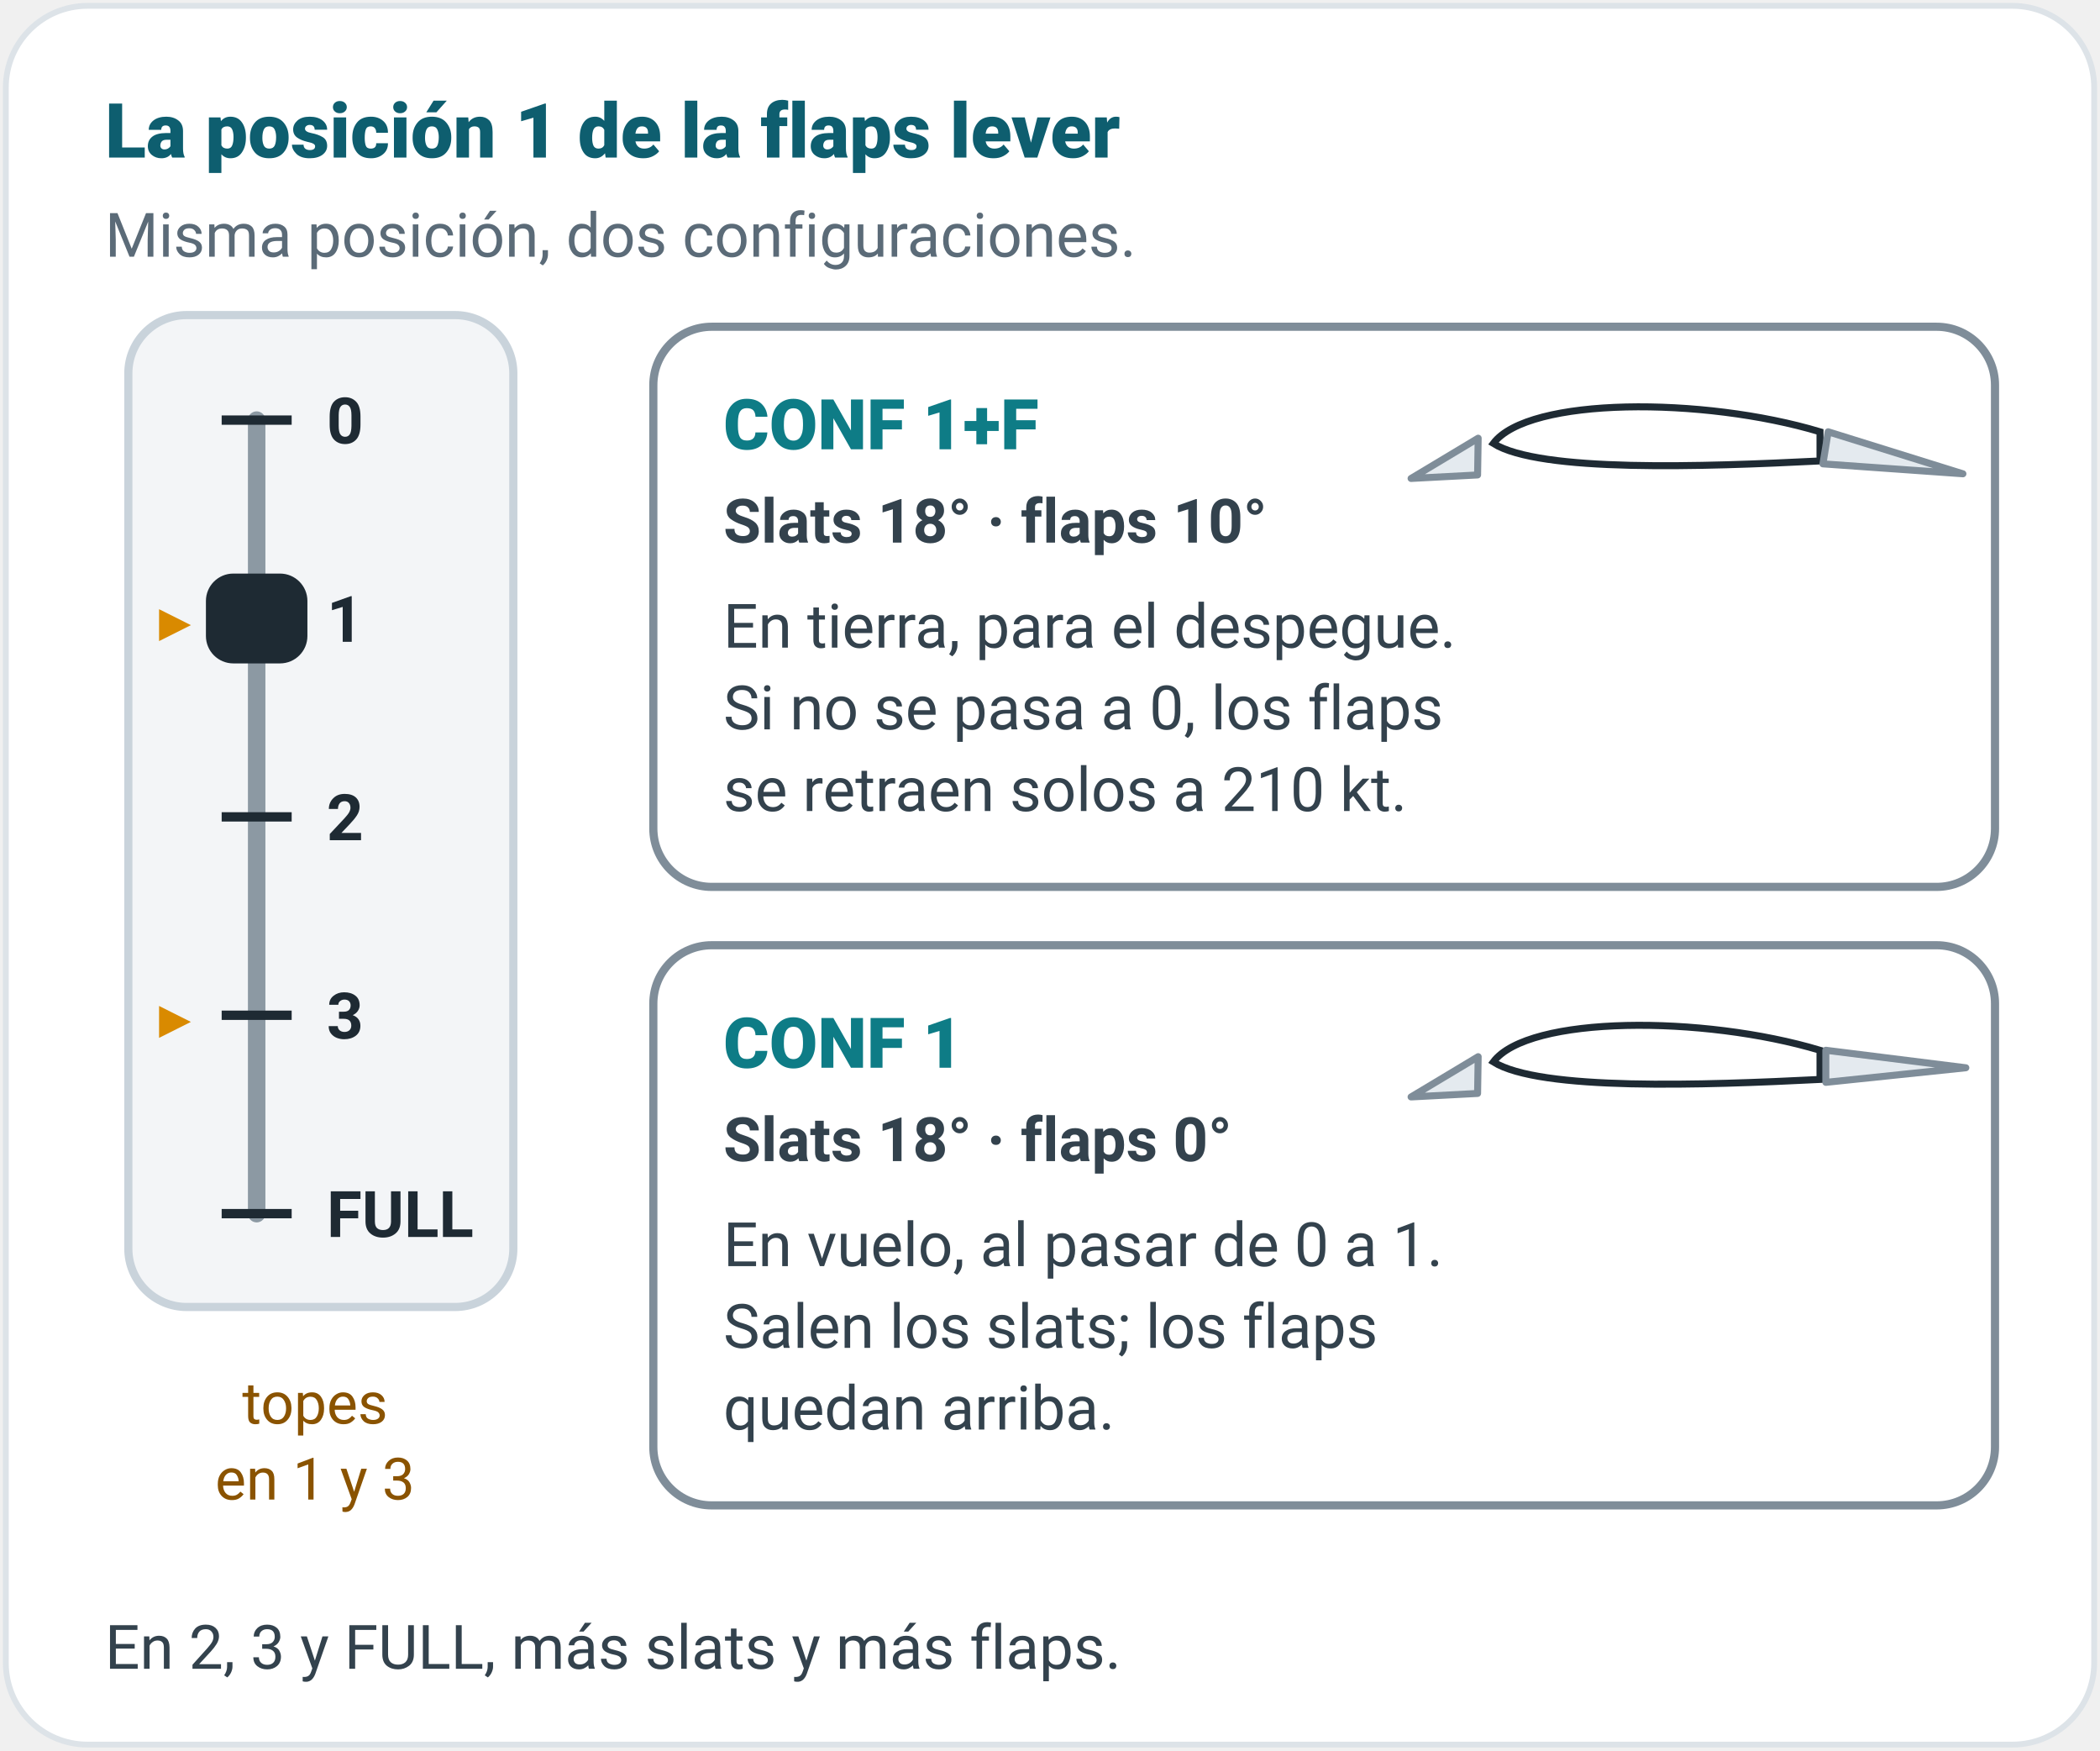
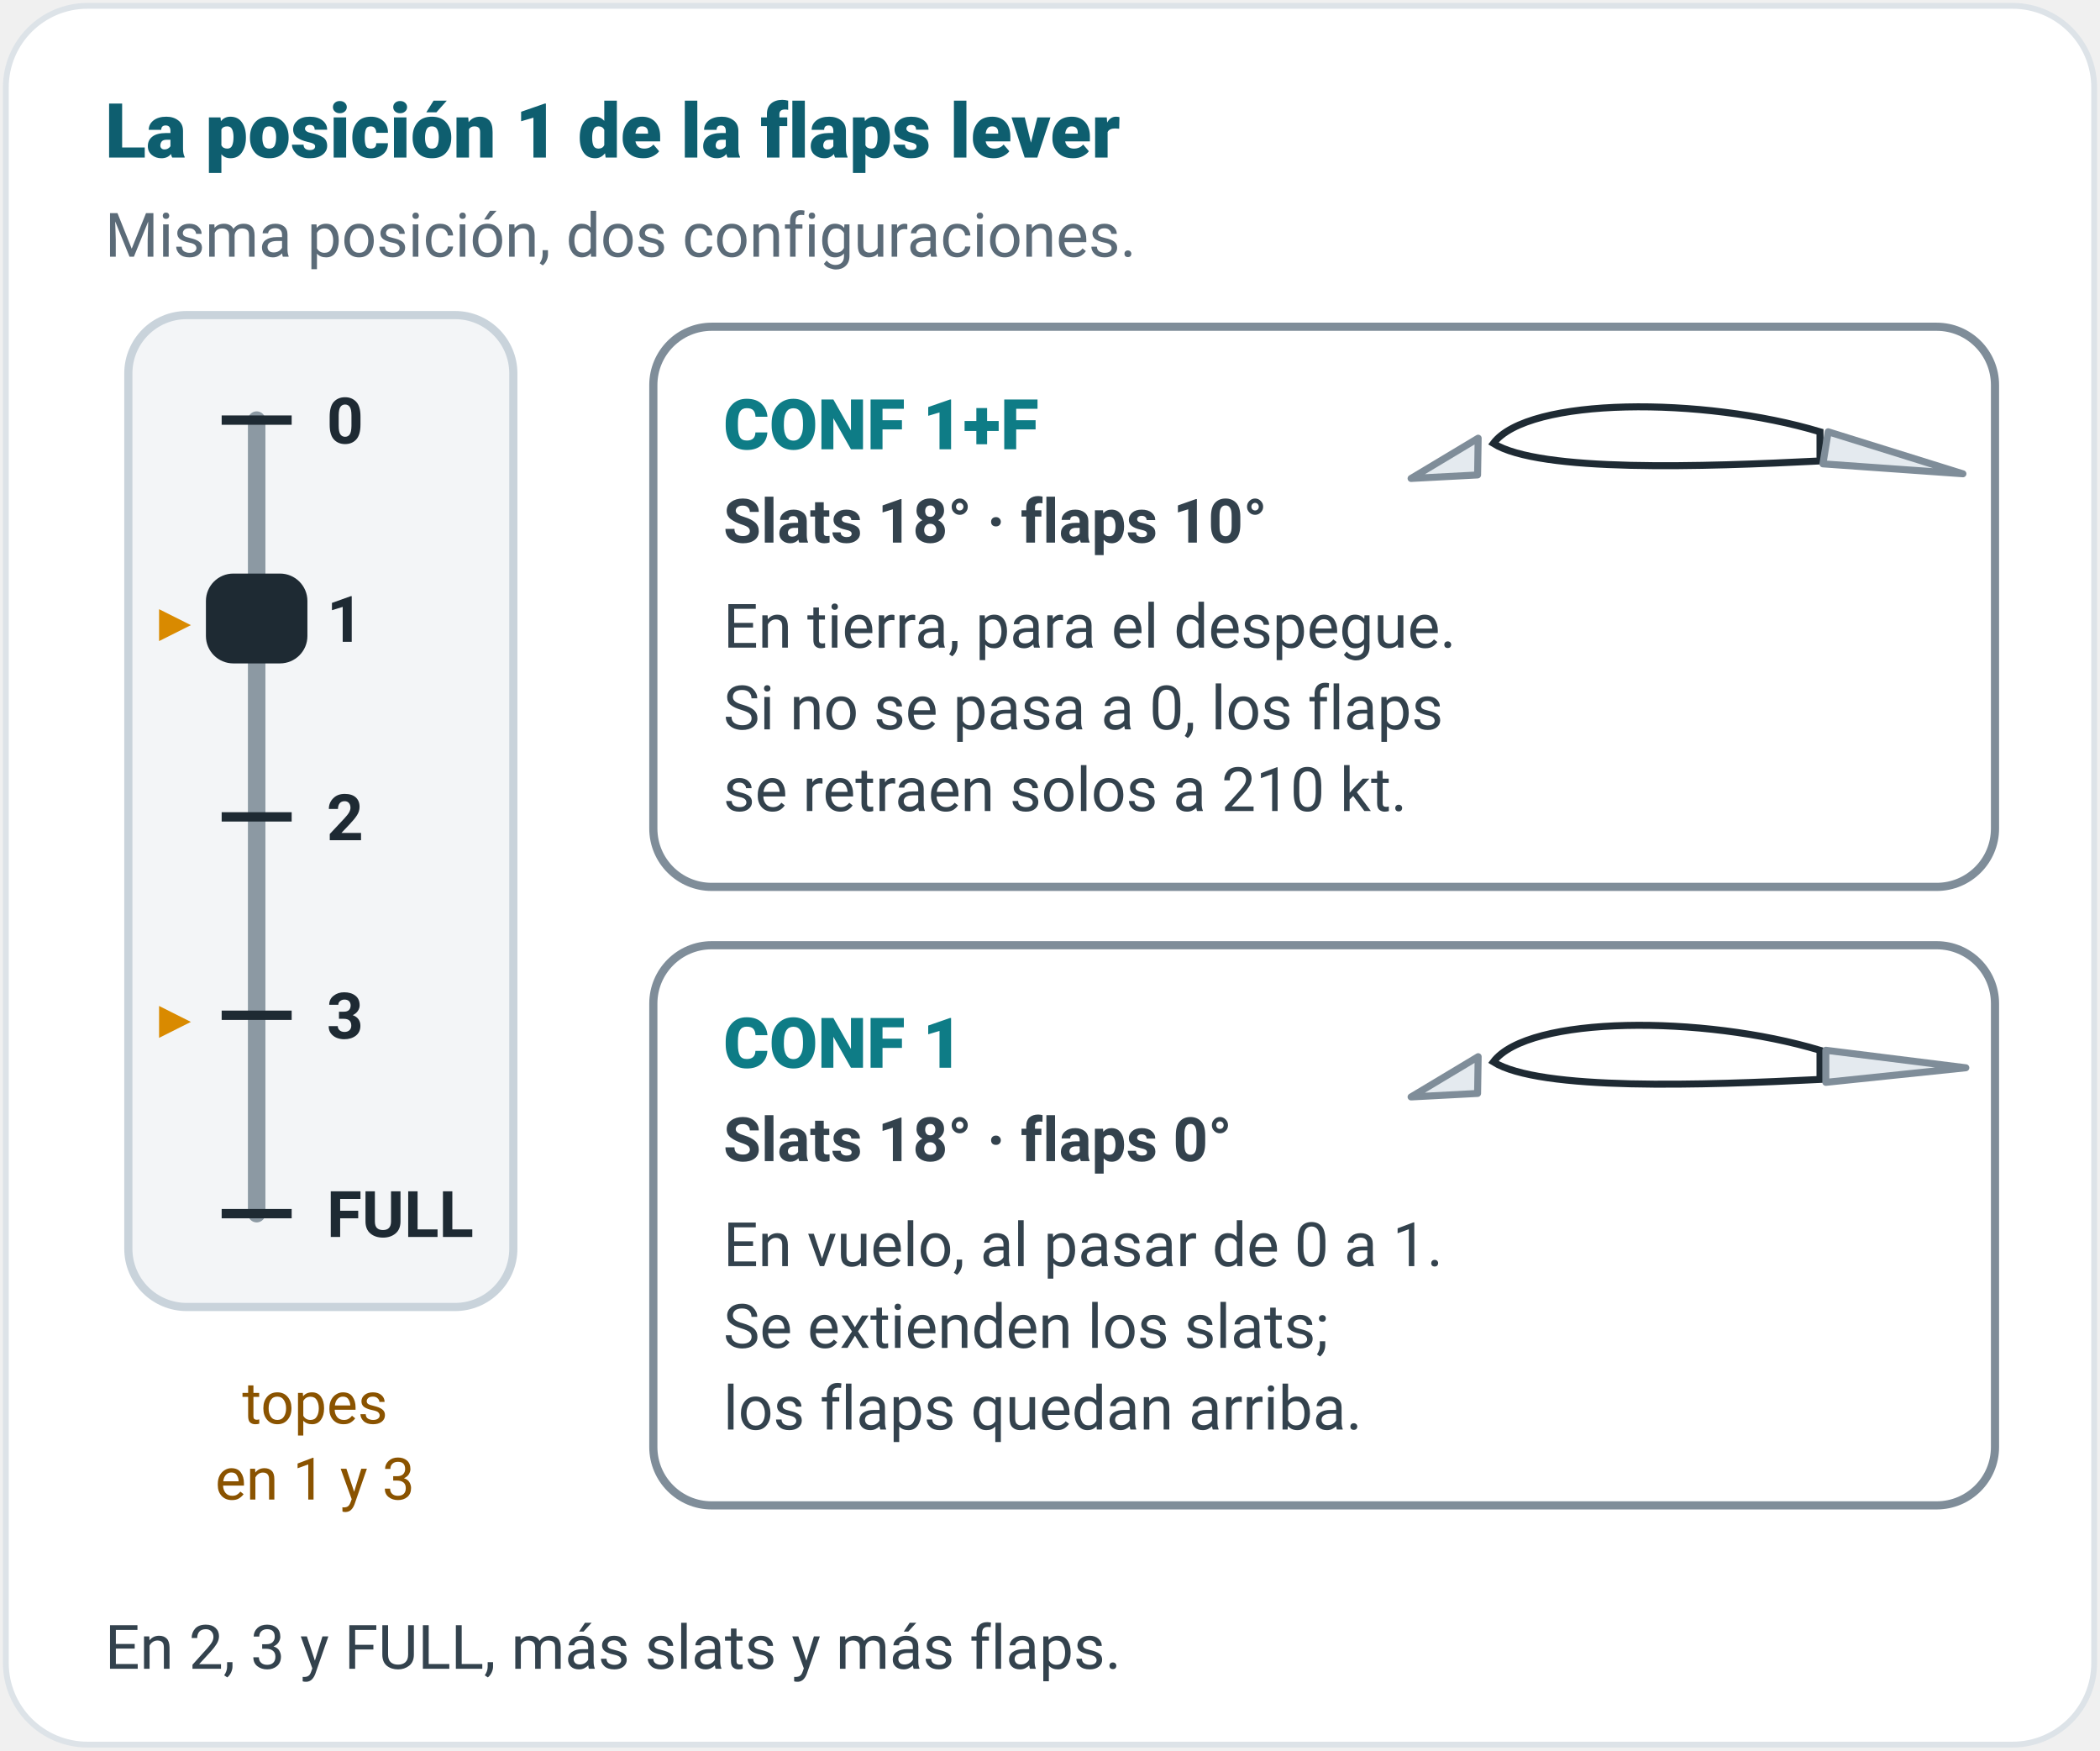
<svg xmlns="http://www.w3.org/2000/svg" viewBox="0 0 360 300" font-family="system-ui, -apple-system, 'Segoe UI', Roboto, sans-serif" role="img" aria-labelledby="t d">
  <rect x="1" y="1" width="358" height="298" rx="14" fill="#FFFFFF" stroke="#DDE3E8" />
  <text x="18" y="27" font-size="13" font-weight="800" fill="#0E5E6F">La posición 1 de la flaps lever</text>
  <text x="18" y="44" font-size="10.5" fill="#5B6B78">Misma posición, dos configuraciones.</text>
  <rect x="22" y="54" width="66" height="170" rx="10" fill="#F3F5F7" stroke="#C9D3DB" stroke-width="1.4" />
  <line x1="44" y1="72" x2="44" y2="208" stroke="#8C99A3" stroke-width="3" stroke-linecap="round" />
  <line x1="38" y1="72" x2="50" y2="72" stroke="#1E2A33" stroke-width="1.6" />
  <text x="56" y="76" font-size="11" font-weight="700" fill="#1E2A33">0</text>
  <line x1="38" y1="106" x2="50" y2="106" stroke="#1E2A33" stroke-width="1.6" />
  <text x="56" y="110" font-size="11" font-weight="700" fill="#1E2A33">1</text>
  <text x="30" y="110" text-anchor="middle" font-size="11" fill="#D98A00">▸</text>
  <line x1="38" y1="140" x2="50" y2="140" stroke="#1E2A33" stroke-width="1.6" />
  <text x="56" y="144" font-size="11" font-weight="700" fill="#1E2A33">2</text>
  <line x1="38" y1="174" x2="50" y2="174" stroke="#1E2A33" stroke-width="1.6" />
  <text x="56" y="178" font-size="11" font-weight="700" fill="#1E2A33">3</text>
  <text x="30" y="178" text-anchor="middle" font-size="11" fill="#D98A00">▸</text>
  <line x1="38" y1="208" x2="50" y2="208" stroke="#1E2A33" stroke-width="1.6" />
  <text x="56" y="212" font-size="11" font-weight="700" fill="#1E2A33">FULL</text>
  <rect x="36" y="99" width="16" height="14" rx="4" fill="#1E2A33" stroke="#1E2A33" stroke-width="1.4" />
  <text x="54" y="244" text-anchor="middle" font-size="10" fill="#8A5300">topes</text>
  <text x="54" y="257" text-anchor="middle" font-size="10" fill="#8A5300">en 1 y 3</text>
  <rect x="112" y="56" width="230" height="96" rx="10" fill="#FFFFFF" stroke="#7F8D99" stroke-width="1.4" />
  <text x="124" y="77" font-size="12" font-weight="800" fill="#0E7C86">CONF 1+F</text>
  <text x="124" y="93" font-size="10.5" font-weight="700" fill="#33424D">Slats 18° · flaps 10°</text>
  <text x="124" y="111" font-size="10.5" fill="#33424D">En tierra, para el despegue.</text>
  <text x="124" y="125" font-size="10.5" fill="#33424D">Si no se pasa a 0, los flaps</text>
  <text x="124" y="139" font-size="10.5" fill="#33424D">se retraen solos a 210 kt.</text>
  <path d="M256 76 C262 68 292 68 312 74 L312 79 C292 80 264 81 256 76 Z" fill="#FFFFFF" stroke="#1E2A33" stroke-width="1.2" />
  <polygon points="253.4,75.1 241.9,82 253.3,81.4" fill="#E4EAEF" stroke="#7F8D99" stroke-width="1.2" stroke-linejoin="round" />
  <polygon points="313.4,74 336.5,81.2 312.5,79.5" fill="#E4EAEF" stroke="#7F8D99" stroke-width="1.2" stroke-linejoin="round" />
  <rect x="112" y="162" width="230" height="96" rx="10" fill="#FFFFFF" stroke="#7F8D99" stroke-width="1.4" />
  <text x="124" y="183" font-size="12" font-weight="800" fill="#0E7C86">CONF 1</text>
  <text x="124" y="199" font-size="10.5" font-weight="700" fill="#33424D">Slats 18° · flaps 0°</text>
  <text x="124" y="217" font-size="10.5" fill="#33424D">En vuelo, al pasar de 0 a 1.</text>
-   <text x="124" y="231" font-size="10.5" fill="#33424D">Salen los slats; los flaps</text>
-   <text x="124" y="245" font-size="10.5" fill="#33424D">quedan arriba.</text>
+   <text x="124" y="231" font-size="10.5" fill="#33424D">Se extienden los slats;</text>
+   <text x="124" y="245" font-size="10.5" fill="#33424D">los flaps quedan arriba.</text>
  <path d="M256 182 C262 174 292 174 312 180 L312 185 C292 186 264 187 256 182 Z" fill="#FFFFFF" stroke="#1E2A33" stroke-width="1.2" />
  <polygon points="253.4,181.1 241.9,188 253.3,187.4" fill="#E4EAEF" stroke="#7F8D99" stroke-width="1.2" stroke-linejoin="round" />
  <polygon points="313,180 337,183 313,185.5" fill="#E4EAEF" stroke="#7F8D99" stroke-width="1.2" stroke-linejoin="round" />
  <text x="18" y="286" font-size="10.5" fill="#33424D">En 2, 3 y FULL, más slats y más flaps.</text>
</svg>
